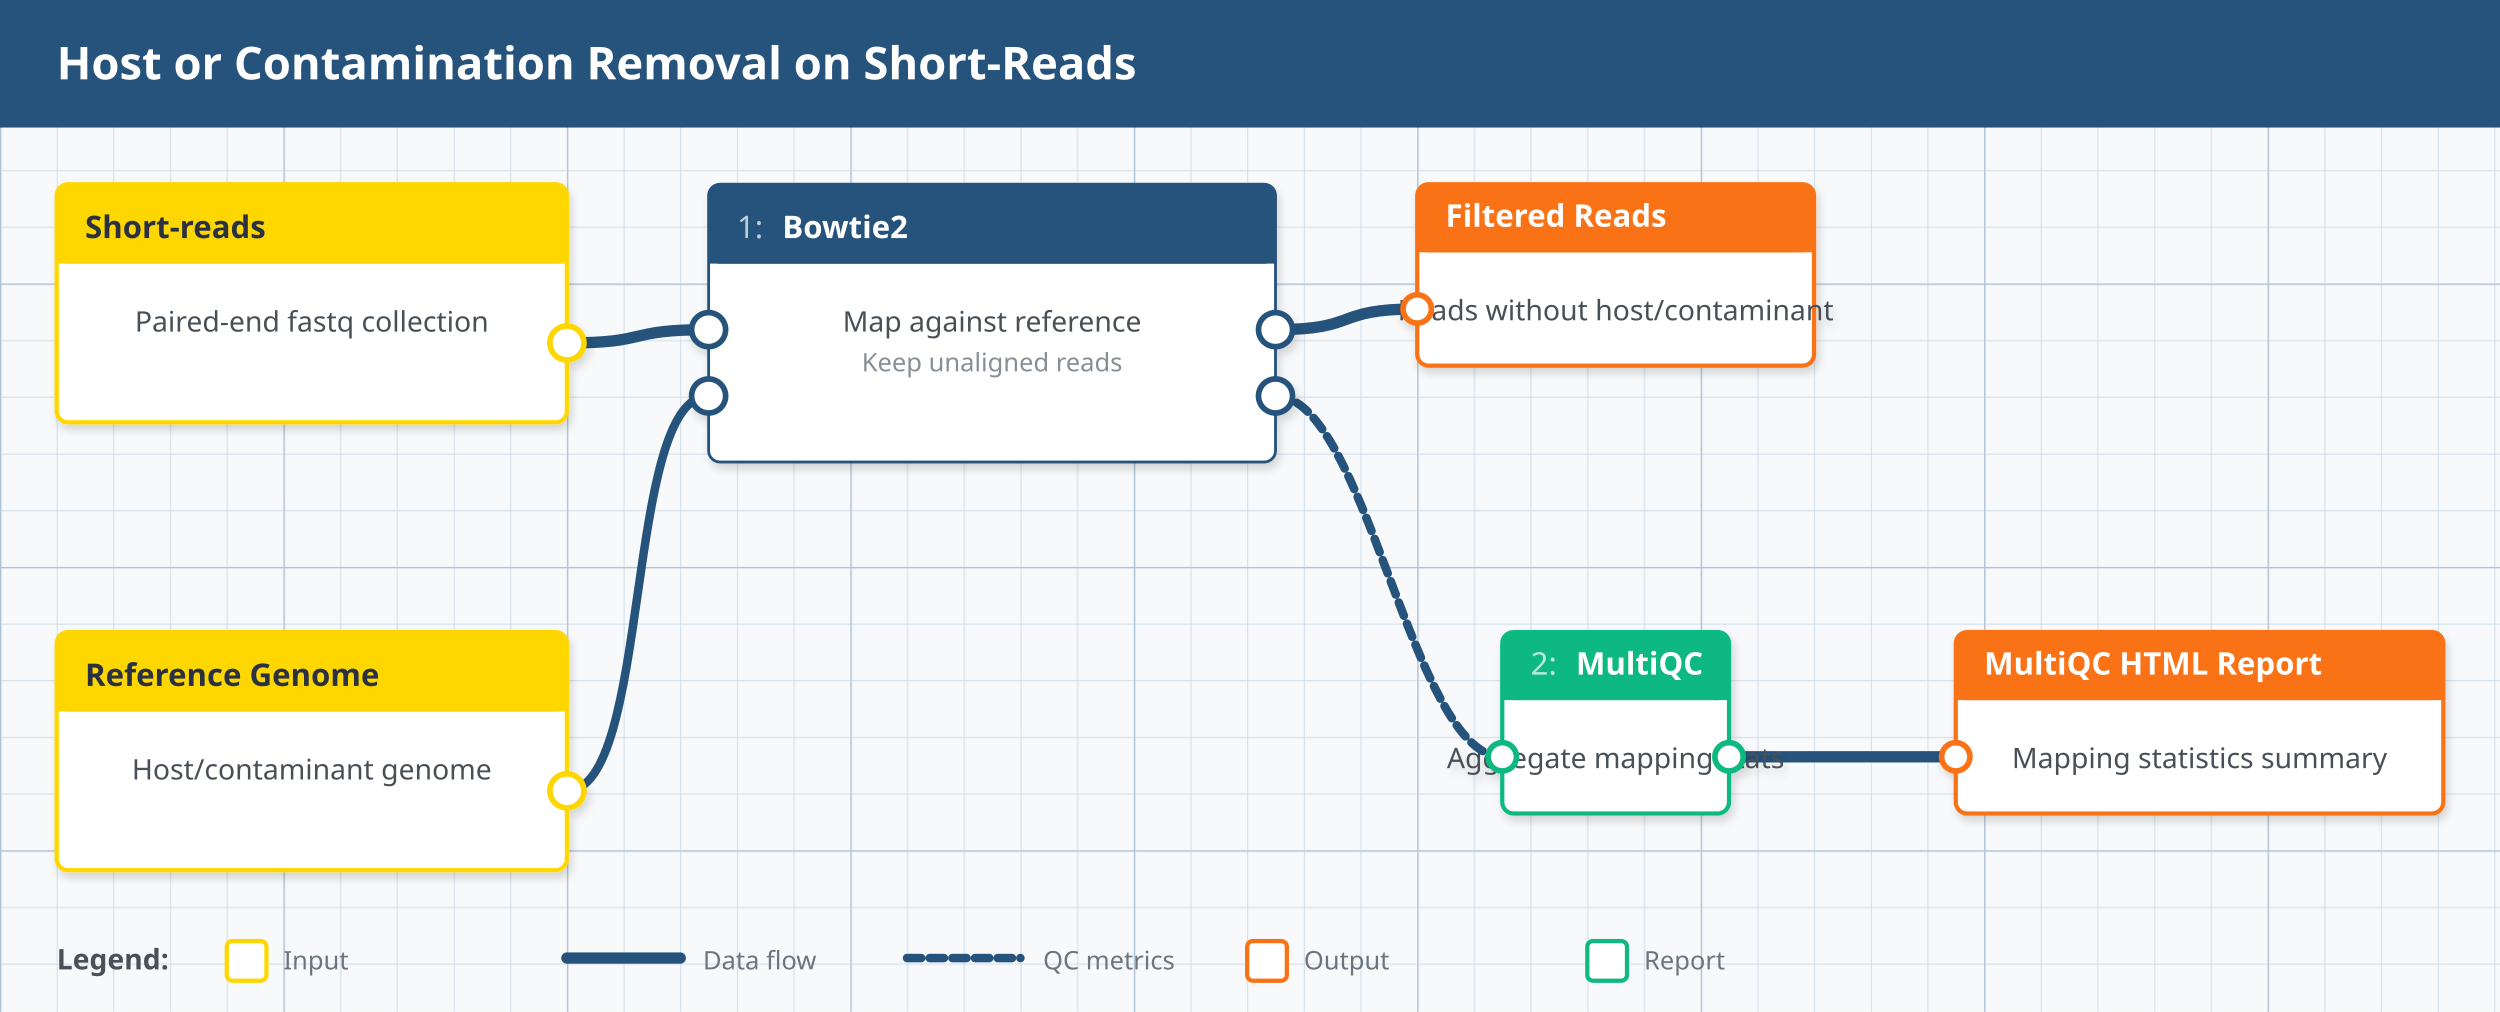
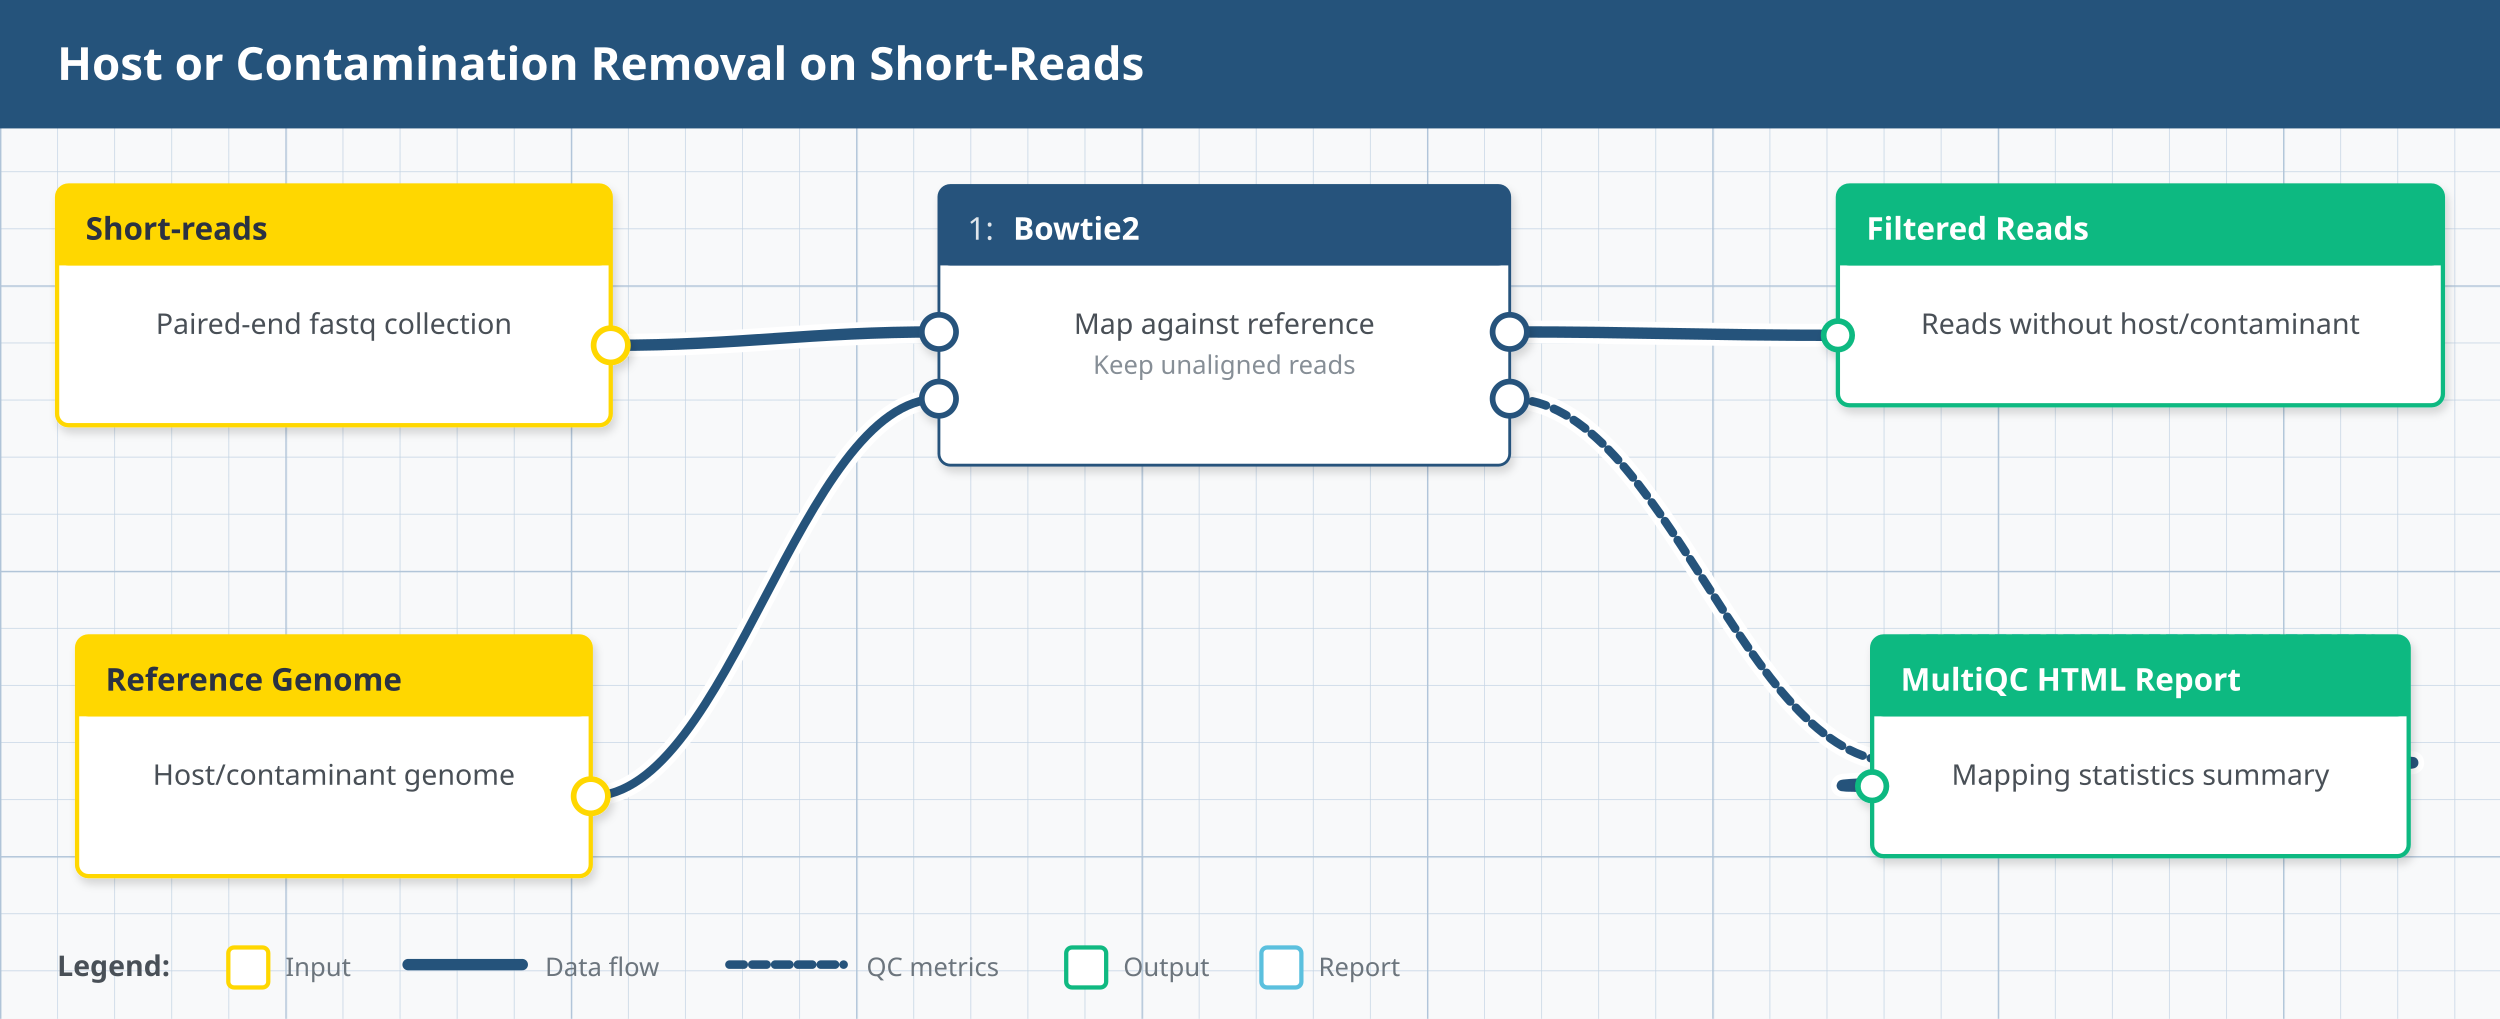
- <svg xmlns="http://www.w3.org/2000/svg" viewBox="0 0 882 357" aria-label="Host or Contamination Removal on Short-Reads" role="img">
+ <svg xmlns="http://www.w3.org/2000/svg" viewBox="0 0 876 357" aria-label="Host or Contamination Removal on Short-Reads" role="img">
  <defs>
    <pattern id="wd-grid" width="20" height="20" patternUnits="userSpaceOnUse">
      <path d="M 20 0 L 0 0 0 20" fill="none" stroke="#c5d5e4" stroke-width="0.5" />
    </pattern>
    <pattern id="wd-grid-major" width="100" height="100" patternUnits="userSpaceOnUse">
      <rect width="100" height="100" fill="url(#wd-grid)" />
      <path d="M 100 0 L 0 0 0 100" fill="none" stroke="#b0c4d8" stroke-width="1" />
    </pattern>
    <filter id="wd-shadow" x="-5%" y="-5%" width="115%" height="115%">
      <feDropShadow dx="1" dy="2" stdDeviation="1.5" flood-opacity="0.15" />
    </filter>
  </defs>
-   <rect width="882" height="357" fill="#f8f9fa" />
-   <rect width="882" height="357" fill="url(#wd-grid-major)" />
-   <rect x="0" y="0" width="882" height="45" fill="#25537b" />
+   <rect width="876" height="357" fill="#f8f9fa" />
+   <rect width="876" height="357" fill="url(#wd-grid-major)" />
+   <rect x="0" y="0" width="876" height="45" fill="#25537b" />
  <text x="20" y="28" font-family="system-ui, sans-serif" font-size="16" font-weight="600" fill="white">Host or Contamination Removal on Short-Reads</text>
-   <path d="M 200.0 121.0 C 230.0 121.0, 220.0 116.3, 250.0 116.3" stroke="#25537b" fill="none" stroke-linecap="round" stroke-width="4" />
-   <path d="M 200.0 279.0 C 230.0 279.0, 220.0 139.7, 250.0 139.7" stroke="#25537b" fill="none" stroke-linecap="round" stroke-width="3" />
-   <path d="M 450.0 116.3 C 480.0 116.3, 470.0 109.0, 500.0 109.0" stroke="#25537b" fill="none" stroke-linecap="round" stroke-width="4" />
-   <path d="M 450.0 139.7 C 482.0 139.7, 498.0 267.0, 530.0 267.0" stroke="#25537b" fill="none" stroke-linecap="round" stroke-width="3" stroke-dasharray="5 3" />
-   <path d="M 610.0 267.0 C 642.0 267.0, 658.0 267.0, 690.0 267.0" stroke="#25537b" fill="none" stroke-linecap="round" stroke-width="4" />
+   <path d="M 214.0 121.0 C 260.0 121.0, 283.0 116.3, 329.0 116.3" stroke="white" fill="none" stroke-linecap="round" stroke-width="8" />
+   <path d="M 207.0 279.0 C 255.8 279.0, 280.2 139.7, 329.0 139.7" stroke="white" fill="none" stroke-linecap="round" stroke-width="7" />
+   <path d="M 529.0 116.3 C 575.0 116.3, 598.0 117.5, 644.0 117.5" stroke="white" fill="none" stroke-linecap="round" stroke-width="8" />
+   <path d="M 529.0 139.7 C 583.4 139.7, 610.6 267.0, 665.0 267.0" stroke="white" fill="none" stroke-linecap="round" stroke-width="7" />
+   <path d="M 835.0 267.0 C 906.6 267.0, 584.4 275.5, 656.0 275.5" stroke="white" fill="none" stroke-linecap="round" stroke-width="8" />
+   <path d="M 214.0 121.0 C 260.0 121.0, 283.0 116.3, 329.0 116.3" stroke="#25537b" fill="none" stroke-linecap="round" stroke-width="4" />
+   <path d="M 207.0 279.0 C 255.8 279.0, 280.2 139.7, 329.0 139.7" stroke="#25537b" fill="none" stroke-linecap="round" stroke-width="3" />
+   <path d="M 529.0 116.3 C 575.0 116.3, 598.0 117.5, 644.0 117.5" stroke="#25537b" fill="none" stroke-linecap="round" stroke-width="4" />
+   <path d="M 529.0 139.7 C 583.4 139.7, 610.6 267.0, 665.0 267.0" stroke="#25537b" fill="none" stroke-linecap="round" stroke-width="3" stroke-dasharray="5 3" />
+   <path d="M 835.0 267.0 C 906.6 267.0, 584.4 275.5, 656.0 275.5" stroke="#25537b" fill="none" stroke-linecap="round" stroke-width="4" />
  <g filter="url(#wd-shadow)" transform="translate(20.0, 65.0)">
-     <rect width="180.0" height="84.0" rx="4" fill="white" stroke="#ffd700" stroke-width="1.5" />
-     <rect width="180.0" height="28" rx="4" fill="#ffd700" />
-     <rect x="0" y="24" width="180.0" height="4" fill="#ffd700" />
+     <rect width="194.0" height="84.0" rx="4" fill="white" stroke="#ffd700" stroke-width="1.5" />
+     <rect width="194.0" height="28" rx="4" fill="#ffd700" />
+     <rect x="0" y="24" width="194.0" height="4" fill="#ffd700" />
    <text x="10" y="19" font-family="system-ui, sans-serif" font-size="11" font-weight="600" fill="#2C3143">Short-reads</text>
-     <text x="90.0" y="52" text-anchor="middle" font-family="system-ui, sans-serif" font-size="10" fill="#495057">Paired-end fastq collection</text>
-     <circle cx="180.0" cy="56.0" r="6" fill="white" stroke="#ffd700" stroke-width="2" />
+     <text x="97.0" y="52" text-anchor="middle" font-family="system-ui, sans-serif" font-size="10" fill="#495057">Paired-end fastq collection</text>
+     <circle cx="194.0" cy="56.0" r="6" fill="white" stroke="#ffd700" stroke-width="2" />
  </g>
-   <g filter="url(#wd-shadow)" transform="translate(20.0, 223.0)">
+   <g filter="url(#wd-shadow)" transform="translate(27.0, 223.0)">
    <rect width="180.0" height="84.0" rx="4" fill="white" stroke="#ffd700" stroke-width="1.5" />
    <rect width="180.0" height="28" rx="4" fill="#ffd700" />
    <rect x="0" y="24" width="180.0" height="4" fill="#ffd700" />
    <text x="10" y="19" font-family="system-ui, sans-serif" font-size="11" font-weight="600" fill="#2C3143">Reference Genome</text>
    <text x="90.0" y="52" text-anchor="middle" font-family="system-ui, sans-serif" font-size="10" fill="#495057">Host/contaminant genome</text>
    <circle cx="180.0" cy="56.0" r="6" fill="white" stroke="#ffd700" stroke-width="2" />
  </g>
-   <g filter="url(#wd-shadow)" transform="translate(250.0, 65.0)">
+   <g filter="url(#wd-shadow)" transform="translate(329.0, 65.0)">
    <rect width="200.0" height="98.0" rx="4" fill="white" stroke="#25537b" stroke-width="1" />
    <rect width="200.0" height="28" rx="4" fill="#25537b" />
    <rect x="0" y="24" width="200.0" height="4" fill="#25537b" />
-     <text x="10" y="19" font-family="system-ui, sans-serif" font-size="11" fill="rgba(255,255,255,0.7)">1:</text>
+     <text x="10" y="19" font-family="system-ui, sans-serif" font-size="11" font-weight="500" fill="rgba(255,255,255,0.85)">1:</text>
    <text x="26" y="19" font-family="system-ui, sans-serif" font-size="11" font-weight="600" fill="white">Bowtie2</text>
    <text x="100.0" y="52" text-anchor="middle" font-family="system-ui, sans-serif" font-size="10" fill="#495057">Map against reference</text>
    <text x="100.0" y="66" text-anchor="middle" font-family="system-ui, sans-serif" font-size="9" fill="#868e96">Keep unaligned reads</text>
    <circle cx="0.0" cy="51.3" r="6" fill="white" stroke="#25537b" stroke-width="2" />
    <circle cx="0.0" cy="74.7" r="6" fill="white" stroke="#25537b" stroke-width="2" />
    <circle cx="200.0" cy="51.3" r="6" fill="white" stroke="#25537b" stroke-width="2" />
    <circle cx="200.0" cy="74.7" r="6" fill="white" stroke="#25537b" stroke-width="2" />
  </g>
-   <g filter="url(#wd-shadow)" transform="translate(530.0, 223.0)">
-     <rect width="80.0" height="64.0" rx="4" fill="white" stroke="#10b981" stroke-width="1.5" />
-     <rect width="80.0" height="24" rx="4" fill="#10b981" />
-     <rect x="0" y="20" width="80.0" height="4" fill="#10b981" />
-     <text x="10" y="15" font-family="system-ui, sans-serif" font-size="11" fill="rgba(255,255,255,0.7)">2:</text>
+   <g filter="url(#wd-shadow)" transform="translate(665.0, 223.0)">
+     <rect width="170.0" height="64.0" rx="4" fill="white" stroke="#5bc0de" stroke-width="1.5" stroke-dasharray="4 2" />
+     <rect width="170.0" height="24" rx="4" fill="#5bc0de" />
+     <rect x="0" y="20" width="170.0" height="4" fill="#5bc0de" />
+     <text x="10" y="15" font-family="system-ui, sans-serif" font-size="11" font-weight="500" fill="rgba(255,255,255,0.85)">2:</text>
    <text x="26" y="15" font-family="system-ui, sans-serif" font-size="11" font-weight="600" fill="white">MultiQC</text>
-     <text x="40.0" y="48" text-anchor="middle" font-family="system-ui, sans-serif" font-size="10" fill="#495057">Aggregate mapping stats</text>
-     <circle cx="0.0" cy="44.0" r="5" fill="white" stroke="#10b981" stroke-width="2" />
-     <circle cx="80.0" cy="44.0" r="5" fill="white" stroke="#10b981" stroke-width="2" />
+     <text x="85.0" y="48" text-anchor="middle" font-family="system-ui, sans-serif" font-size="10" fill="#495057">Aggregate mapping stats</text>
+     <circle cx="0.0" cy="44.0" r="5" fill="white" stroke="#5bc0de" stroke-width="2" />
+     <circle cx="170.0" cy="44.0" r="5" fill="white" stroke="#5bc0de" stroke-width="2" />
  </g>
-   <g filter="url(#wd-shadow)" transform="translate(500.0, 65.0)">
-     <rect width="140.0" height="64.0" rx="4" fill="white" stroke="#f97316" stroke-width="1.5" />
-     <rect width="140.0" height="24" rx="4" fill="#f97316" />
-     <rect x="0" y="20" width="140.0" height="4" fill="#f97316" />
-     <text x="10" y="15" font-family="system-ui, sans-serif" font-size="11" font-weight="600" fill="white">Filtered Reads</text>
-     <text x="70.0" y="48" text-anchor="middle" font-family="system-ui, sans-serif" font-size="10" fill="#495057">Reads without host/contaminant</text>
-     <circle cx="0.0" cy="44.0" r="5" fill="white" stroke="#f97316" stroke-width="2" />
+   <g filter="url(#wd-shadow)" transform="translate(644.0, 65.0)">
+     <rect width="212.0" height="77.0" rx="4" fill="white" stroke="#10b981" stroke-width="1.5" />
+     <rect width="212.0" height="28" rx="4" fill="#10b981" />
+     <rect x="0" y="24" width="212.0" height="4" fill="#10b981" />
+     <text x="10" y="19" font-family="system-ui, sans-serif" font-size="11" font-weight="600" fill="white">Filtered Reads</text>
+     <text x="106.0" y="52" text-anchor="middle" font-family="system-ui, sans-serif" font-size="10" fill="#495057">Reads without host/contaminant</text>
+     <circle cx="0.0" cy="52.5" r="5" fill="white" stroke="#10b981" stroke-width="2" />
  </g>
-   <g filter="url(#wd-shadow)" transform="translate(690.0, 223.0)">
-     <rect width="172.0" height="64.0" rx="4" fill="white" stroke="#f97316" stroke-width="1.5" />
-     <rect width="172.0" height="24" rx="4" fill="#f97316" />
-     <rect x="0" y="20" width="172.0" height="4" fill="#f97316" />
-     <text x="10" y="15" font-family="system-ui, sans-serif" font-size="11" font-weight="600" fill="white">MultiQC HTML Report</text>
-     <text x="86.0" y="48" text-anchor="middle" font-family="system-ui, sans-serif" font-size="10" fill="#495057">Mapping statistics summary</text>
-     <circle cx="0.0" cy="44.0" r="5" fill="white" stroke="#f97316" stroke-width="2" />
+   <g filter="url(#wd-shadow)" transform="translate(656.0, 223.0)">
+     <rect width="188.0" height="77.0" rx="4" fill="white" stroke="#10b981" stroke-width="1.5" />
+     <rect width="188.0" height="28" rx="4" fill="#10b981" />
+     <rect x="0" y="24" width="188.0" height="4" fill="#10b981" />
+     <text x="10" y="19" font-family="system-ui, sans-serif" font-size="11" font-weight="600" fill="white">MultiQC HTML Report</text>
+     <text x="94.0" y="52" text-anchor="middle" font-family="system-ui, sans-serif" font-size="10" fill="#495057">Mapping statistics summary</text>
+     <circle cx="0.0" cy="52.5" r="5" fill="white" stroke="#10b981" stroke-width="2" />
  </g>
  <g transform="translate(20, 342)">
    <text x="0" y="0" font-family="system-ui, sans-serif" font-size="10" font-weight="600" fill="#495057">Legend:</text>
    <rect x="60" y="-10" width="14" height="14" rx="2" fill="white" stroke="#ffd700" stroke-width="1.5" />
    <text x="80" y="0" font-family="system-ui, sans-serif" font-size="9" fill="#6c757d">Input</text>
-     <line x1="180" y1="-4" x2="220" y2="-4" stroke="#25537b" stroke-width="4" stroke-linecap="round" />
-     <text x="228" y="0" font-family="system-ui, sans-serif" font-size="9" fill="#6c757d">Data flow</text>
-     <line x1="300" y1="-4" x2="340" y2="-4" stroke="#25537b" stroke-width="3" stroke-linecap="round" stroke-dasharray="5 3" />
-     <text x="348" y="0" font-family="system-ui, sans-serif" font-size="9" fill="#6c757d">QC metrics</text>
-     <rect x="420" y="-10" width="14" height="14" rx="2" fill="white" stroke="#f97316" stroke-width="1.5" />
-     <text x="440" y="0" font-family="system-ui, sans-serif" font-size="9" fill="#6c757d">Output</text>
-     <rect x="540" y="-10" width="14" height="14" rx="2" fill="white" stroke="#10b981" stroke-width="1.5" />
-     <text x="560" y="0" font-family="system-ui, sans-serif" font-size="9" fill="#6c757d">Report</text>
+     <line x1="123.0" y1="-4" x2="163.0" y2="-4" stroke="#25537b" stroke-width="4" stroke-linecap="round" />
+     <text x="171.0" y="0" font-family="system-ui, sans-serif" font-size="9" fill="#6c757d">Data flow</text>
+     <line x1="235.6" y1="-4" x2="275.6" y2="-4" stroke="#25537b" stroke-width="3" stroke-linecap="round" stroke-dasharray="5 3" />
+     <text x="283.6" y="0" font-family="system-ui, sans-serif" font-size="9" fill="#6c757d">QC metrics</text>
+     <rect x="353.6" y="-10" width="14" height="14" rx="2" fill="white" stroke="#10b981" stroke-width="1.5" />
+     <text x="373.6" y="0" font-family="system-ui, sans-serif" font-size="9" fill="#6c757d">Output</text>
+     <rect x="422.0" y="-10" width="14" height="14" rx="2" fill="white" stroke="#5bc0de" stroke-width="1.5" />
+     <text x="442.0" y="0" font-family="system-ui, sans-serif" font-size="9" fill="#6c757d">Report</text>
  </g>
</svg>
